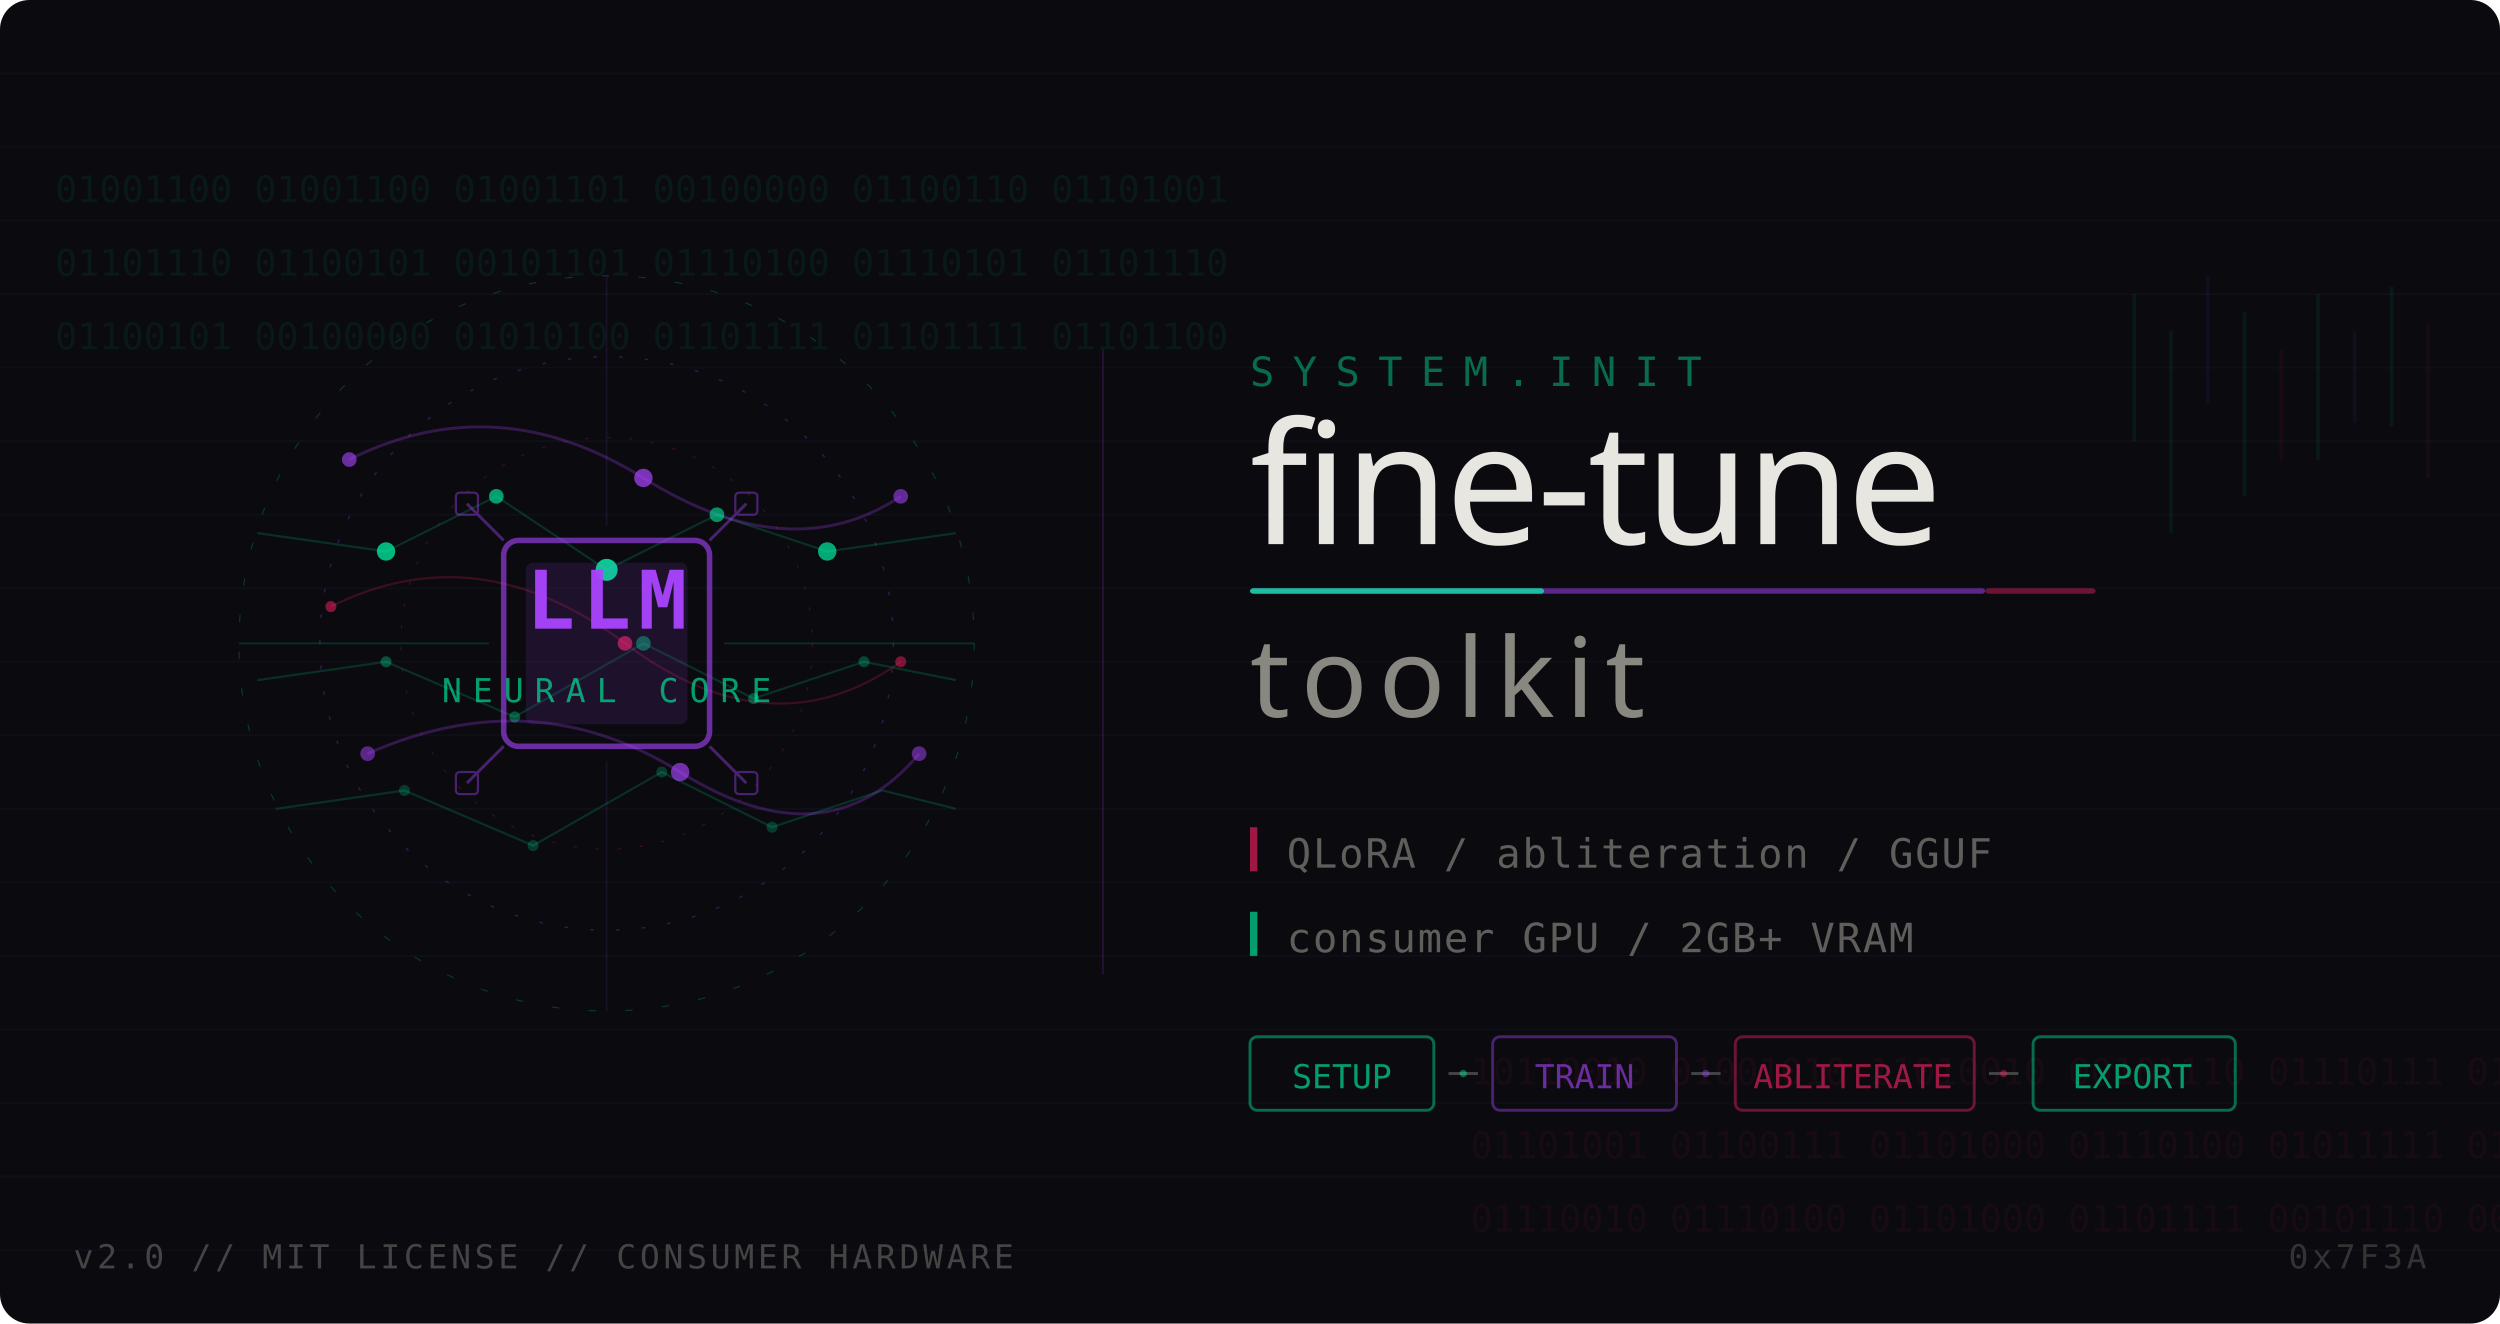
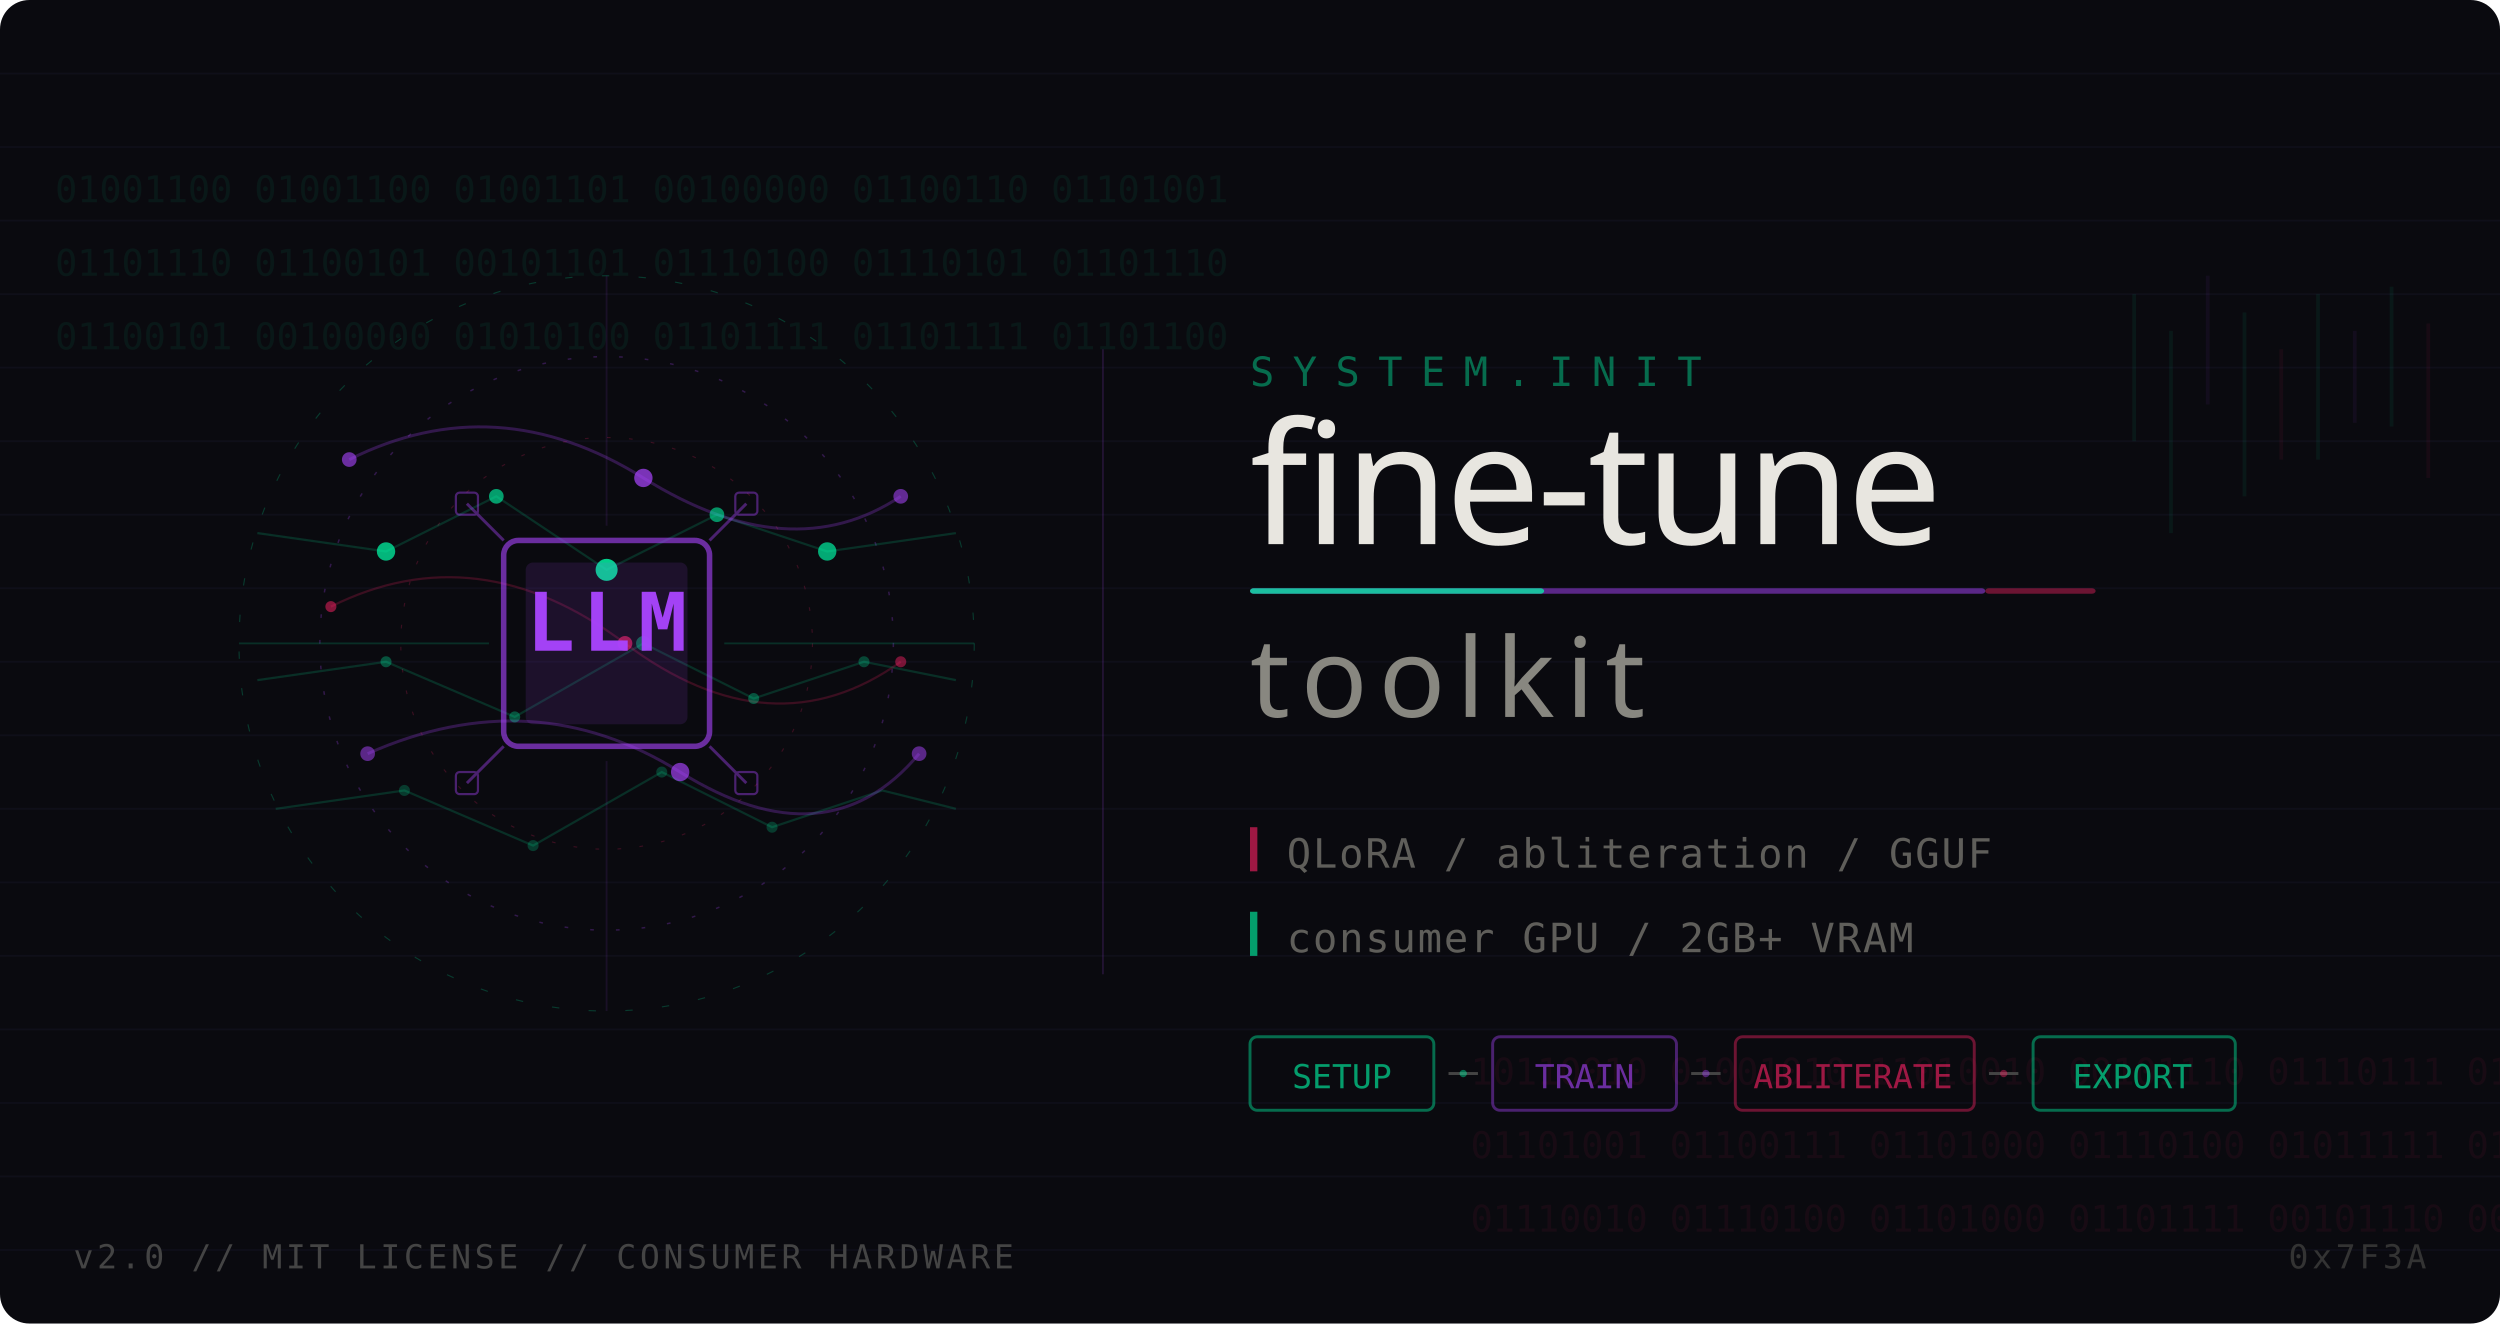
<svg xmlns="http://www.w3.org/2000/svg" width="100%" viewBox="0 0 680 360">
  <style>
  .bg { fill: #0a0a0f; }
  .scanline { stroke: #1a1a2e; }
</style>
  <rect x="0" y="0" width="680" height="360" rx="8" class="bg" />
  <g opacity="0.3">
    <line x1="0" y1="20" x2="680" y2="20" class="scanline" stroke-width="0.5" />
    <line x1="0" y1="40" x2="680" y2="40" class="scanline" stroke-width="0.5" />
    <line x1="0" y1="60" x2="680" y2="60" class="scanline" stroke-width="0.5" />
    <line x1="0" y1="80" x2="680" y2="80" class="scanline" stroke-width="0.5" />
    <line x1="0" y1="100" x2="680" y2="100" class="scanline" stroke-width="0.5" />
    <line x1="0" y1="120" x2="680" y2="120" class="scanline" stroke-width="0.5" />
    <line x1="0" y1="140" x2="680" y2="140" class="scanline" stroke-width="0.5" />
    <line x1="0" y1="160" x2="680" y2="160" class="scanline" stroke-width="0.5" />
    <line x1="0" y1="180" x2="680" y2="180" class="scanline" stroke-width="0.5" />
    <line x1="0" y1="200" x2="680" y2="200" class="scanline" stroke-width="0.5" />
    <line x1="0" y1="220" x2="680" y2="220" class="scanline" stroke-width="0.5" />
    <line x1="0" y1="240" x2="680" y2="240" class="scanline" stroke-width="0.5" />
    <line x1="0" y1="260" x2="680" y2="260" class="scanline" stroke-width="0.5" />
    <line x1="0" y1="280" x2="680" y2="280" class="scanline" stroke-width="0.5" />
    <line x1="0" y1="300" x2="680" y2="300" class="scanline" stroke-width="0.5" />
    <line x1="0" y1="320" x2="680" y2="320" class="scanline" stroke-width="0.5" />
    <line x1="0" y1="340" x2="680" y2="340" class="scanline" stroke-width="0.5" />
  </g>
  <g opacity="0.06">
    <text x="15" y="55" font-family="monospace" font-size="10" fill="#00ffaa">01001100 01001100 01001101 00100000 01100110 01101001</text>
    <text x="15" y="75" font-family="monospace" font-size="10" fill="#00ffaa">01101110 01100101 00101101 01110100 01110101 01101110</text>
    <text x="15" y="95" font-family="monospace" font-size="10" fill="#00ffaa">01100101 00100000 01010100 01101111 01101111 01101100</text>
    <text x="400" y="295" font-family="monospace" font-size="10" fill="#ff2266">10110010 01001010 11010010 00101110 01110111 01100101</text>
    <text x="400" y="315" font-family="monospace" font-size="10" fill="#ff2266">01101001 01100111 01101000 01110100 01011111 01101111</text>
    <text x="400" y="335" font-family="monospace" font-size="10" fill="#ff2266">01110010 01110100 01101000 01101111 00101110 00101110</text>
  </g>
  <g transform="translate(165, 175)">
    <circle cx="0" cy="0" r="100" fill="none" stroke="#00ffaa" stroke-width="0.3" stroke-dasharray="2 8" opacity="0.2" />
    <circle cx="0" cy="0" r="78" fill="none" stroke="#aa44ff" stroke-width="0.4" stroke-dasharray="1 6" opacity="0.25" />
    <circle cx="0" cy="0" r="56" fill="none" stroke="#ff2266" stroke-width="0.3" stroke-dasharray="1 5" opacity="0.2" />
    <g stroke="#00ffaa" stroke-width="0.6" fill="none" opacity="0.15">
      <path d="M-95,-30 L-60,-25 L-30,-40 L0,-20 L30,-35 L60,-25 L95,-30" />
      <path d="M-95,10 L-60,5 L-25,20 L10,0 L40,15 L70,5 L95,10" />
      <path d="M-90,45 L-55,40 L-20,55 L15,35 L45,50 L75,40 L95,45" />
    </g>
    <g stroke="#aa44ff" stroke-width="0.8" fill="none" opacity="0.25">
      <path d="M-70,-50 Q-30,-70 10,-45 Q50,-20 80,-40" />
      <path d="M-65,30 Q-20,10 20,35 Q60,60 85,30" />
    </g>
    <g stroke="#ff2266" stroke-width="0.6" fill="none" opacity="0.2">
      <path d="M-75,-10 Q-35,-30 5,0 Q45,30 80,5" />
    </g>
    <circle cx="-60" cy="-25" r="2.5" fill="#00ffaa" opacity="0.7" />
    <circle cx="-30" cy="-40" r="2" fill="#00ffaa" opacity="0.6" />
    <circle cx="0" cy="-20" r="3" fill="#00ffaa" opacity="0.8" />
    <circle cx="30" cy="-35" r="2" fill="#00ffaa" opacity="0.55" />
    <circle cx="60" cy="-25" r="2.5" fill="#00ffaa" opacity="0.65" />
    <circle cx="-70" cy="-50" r="2" fill="#aa44ff" opacity="0.6" />
    <circle cx="10" cy="-45" r="2.5" fill="#aa44ff" opacity="0.7" />
    <circle cx="80" cy="-40" r="2" fill="#aa44ff" opacity="0.55" />
    <circle cx="-65" cy="30" r="2" fill="#aa44ff" opacity="0.5" />
    <circle cx="20" cy="35" r="2.5" fill="#aa44ff" opacity="0.65" />
    <circle cx="85" cy="30" r="2" fill="#aa44ff" opacity="0.5" />
    <circle cx="-75" cy="-10" r="1.5" fill="#ff2266" opacity="0.5" />
    <circle cx="5" cy="0" r="2" fill="#ff2266" opacity="0.6" />
    <circle cx="80" cy="5" r="1.5" fill="#ff2266" opacity="0.45" />
    <circle cx="-60" cy="5" r="1.5" fill="#00ffaa" opacity="0.3" />
    <circle cx="-25" cy="20" r="1.5" fill="#00ffaa" opacity="0.3" />
    <circle cx="10" cy="0" r="2" fill="#00ffaa" opacity="0.35" />
    <circle cx="40" cy="15" r="1.5" fill="#00ffaa" opacity="0.3" />
    <circle cx="70" cy="5" r="1.5" fill="#00ffaa" opacity="0.25" />
    <circle cx="-55" cy="40" r="1.5" fill="#00ffaa" opacity="0.2" />
    <circle cx="-20" cy="55" r="1.5" fill="#00ffaa" opacity="0.2" />
    <circle cx="15" cy="35" r="1.5" fill="#00ffaa" opacity="0.2" />
    <circle cx="45" cy="50" r="1.5" fill="#00ffaa" opacity="0.2" />
    <rect x="-28" y="-28" width="56" height="56" rx="4" fill="none" stroke="#aa44ff" stroke-width="1.5" opacity="0.6" />
    <rect x="-22" y="-22" width="44" height="44" rx="2" fill="#aa44ff" opacity="0.12" />
    <g opacity="0.4">
      <line x1="-28" y1="-28" x2="-38" y2="-38" stroke="#aa44ff" stroke-width="0.8" />
      <line x1="28" y1="-28" x2="38" y2="-38" stroke="#aa44ff" stroke-width="0.8" />
      <line x1="-28" y1="28" x2="-38" y2="38" stroke="#aa44ff" stroke-width="0.8" />
      <line x1="28" y1="28" x2="38" y2="38" stroke="#aa44ff" stroke-width="0.8" />
      <rect x="-41" y="-41" width="6" height="6" rx="1" fill="none" stroke="#aa44ff" stroke-width="0.6" />
      <rect x="35" y="-41" width="6" height="6" rx="1" fill="none" stroke="#aa44ff" stroke-width="0.6" />
      <rect x="-41" y="35" width="6" height="6" rx="1" fill="none" stroke="#aa44ff" stroke-width="0.6" />
      <rect x="35" y="35" width="6" height="6" rx="1" fill="none" stroke="#aa44ff" stroke-width="0.6" />
    </g>
-     <text x="0" y="-4" text-anchor="middle" font-family="monospace" font-size="22" font-weight="bold" fill="#aa44ff" letter-spacing="2" opacity="0.95">LLM</text>
-     <text x="0" y="16" text-anchor="middle" font-family="monospace" font-size="9" fill="#00ffaa" letter-spacing="3" opacity="0.6">NEURAL CORE</text>
+     <text x="0" y="2" text-anchor="middle" font-family="monospace" font-size="22" font-weight="bold" fill="#aa44ff" letter-spacing="2" opacity="0.95">LLM</text>
    <line x1="-100" y1="0" x2="-32" y2="0" stroke="#00ffaa" stroke-width="0.5" opacity="0.15" />
    <line x1="32" y1="0" x2="100" y2="0" stroke="#00ffaa" stroke-width="0.5" opacity="0.15" />
    <line x1="0" y1="-100" x2="0" y2="-32" stroke="#aa44ff" stroke-width="0.5" opacity="0.1" />
    <line x1="0" y1="32" x2="0" y2="100" stroke="#aa44ff" stroke-width="0.5" opacity="0.1" />
  </g>
  <line x1="300" y1="95" x2="300" y2="265" stroke="#aa44ff" stroke-width="0.5" opacity="0.15" />
  <text x="340" y="105" font-family="monospace" font-size="11" fill="#00ffaa" letter-spacing="5" opacity="0.4">SYSTEM.INIT</text>
  <text x="340" y="148" font-family="sans-serif" font-size="46" font-weight="500" fill="#e8e6e0" letter-spacing="-1">fine-tune</text>
  <rect x="340" y="160" width="200" height="1.5" rx="1" fill="#aa44ff" opacity="0.5" />
  <rect x="340" y="160" width="80" height="1.5" rx="1" fill="#00ffaa" opacity="0.7" />
  <rect x="540" y="160" width="30" height="1.5" rx="1" fill="#ff2266" opacity="0.4" />
  <text x="340" y="195" font-family="sans-serif" font-size="30" font-weight="500" fill="#888780" letter-spacing="3">toolkit</text>
  <g transform="translate(340, 225)">
    <rect x="0" y="0" width="2" height="12" fill="#ff2266" opacity="0.6" />
    <text x="10" y="11" font-family="monospace" font-size="11" fill="#5F5E5A" letter-spacing="0.5">QLoRA / abliteration / GGUF</text>
  </g>
  <g transform="translate(340, 248)">
    <rect x="0" y="0" width="2" height="12" fill="#00ffaa" opacity="0.6" />
    <text x="10" y="11" font-family="monospace" font-size="11" fill="#5F5E5A" letter-spacing="0.5">consumer GPU / 2GB+ VRAM</text>
  </g>
  <g transform="translate(340, 282)">
    <rect x="0" y="0" width="50" height="20" rx="2" fill="none" stroke="#00ffaa" stroke-width="0.8" opacity="0.4" />
    <text x="25" y="14" font-family="monospace" font-size="9" fill="#00ffaa" text-anchor="middle" opacity="0.6">SETUP</text>
    <line x1="54" y1="10" x2="62" y2="10" stroke="#444" stroke-width="0.8" />
    <circle cx="58" cy="10" r="1" fill="#00ffaa" opacity="0.4" />
    <rect x="66" y="0" width="50" height="20" rx="2" fill="none" stroke="#aa44ff" stroke-width="0.8" opacity="0.4" />
    <text x="91" y="14" font-family="monospace" font-size="9" fill="#aa44ff" text-anchor="middle" opacity="0.6">TRAIN</text>
    <line x1="120" y1="10" x2="128" y2="10" stroke="#444" stroke-width="0.8" />
    <circle cx="124" cy="10" r="1" fill="#aa44ff" opacity="0.4" />
    <rect x="132" y="0" width="65" height="20" rx="2" fill="none" stroke="#ff2266" stroke-width="0.8" opacity="0.4" />
    <text x="164" y="14" font-family="monospace" font-size="9" fill="#ff2266" text-anchor="middle" opacity="0.6">ABLITERATE</text>
    <line x1="201" y1="10" x2="209" y2="10" stroke="#444" stroke-width="0.8" />
    <circle cx="205" cy="10" r="1" fill="#ff2266" opacity="0.4" />
    <rect x="213" y="0" width="55" height="20" rx="2" fill="none" stroke="#00ffaa" stroke-width="0.8" opacity="0.4" />
    <text x="240" y="14" font-family="monospace" font-size="9" fill="#00ffaa" text-anchor="middle" opacity="0.6">EXPORT</text>
  </g>
  <g opacity="0.06">
    <rect x="580" y="80" width="1" height="40" fill="#00ffaa" />
    <rect x="590" y="90" width="1" height="55" fill="#00ffaa" />
    <rect x="600" y="75" width="1" height="35" fill="#aa44ff" />
    <rect x="610" y="85" width="1" height="50" fill="#00ffaa" />
    <rect x="620" y="95" width="1" height="30" fill="#ff2266" />
    <rect x="630" y="80" width="1" height="45" fill="#00ffaa" />
    <rect x="640" y="90" width="1" height="25" fill="#aa44ff" />
    <rect x="650" y="78" width="1" height="38" fill="#00ffaa" />
    <rect x="660" y="88" width="1" height="42" fill="#ff2266" />
  </g>
  <text x="20" y="345" font-family="monospace" font-size="9" fill="#444" letter-spacing="1">v2.0 // MIT LICENSE // CONSUMER HARDWARE</text>
  <text x="660" y="345" font-family="monospace" font-size="9" fill="#333" text-anchor="end" letter-spacing="1">0x7F3A</text>
</svg>
